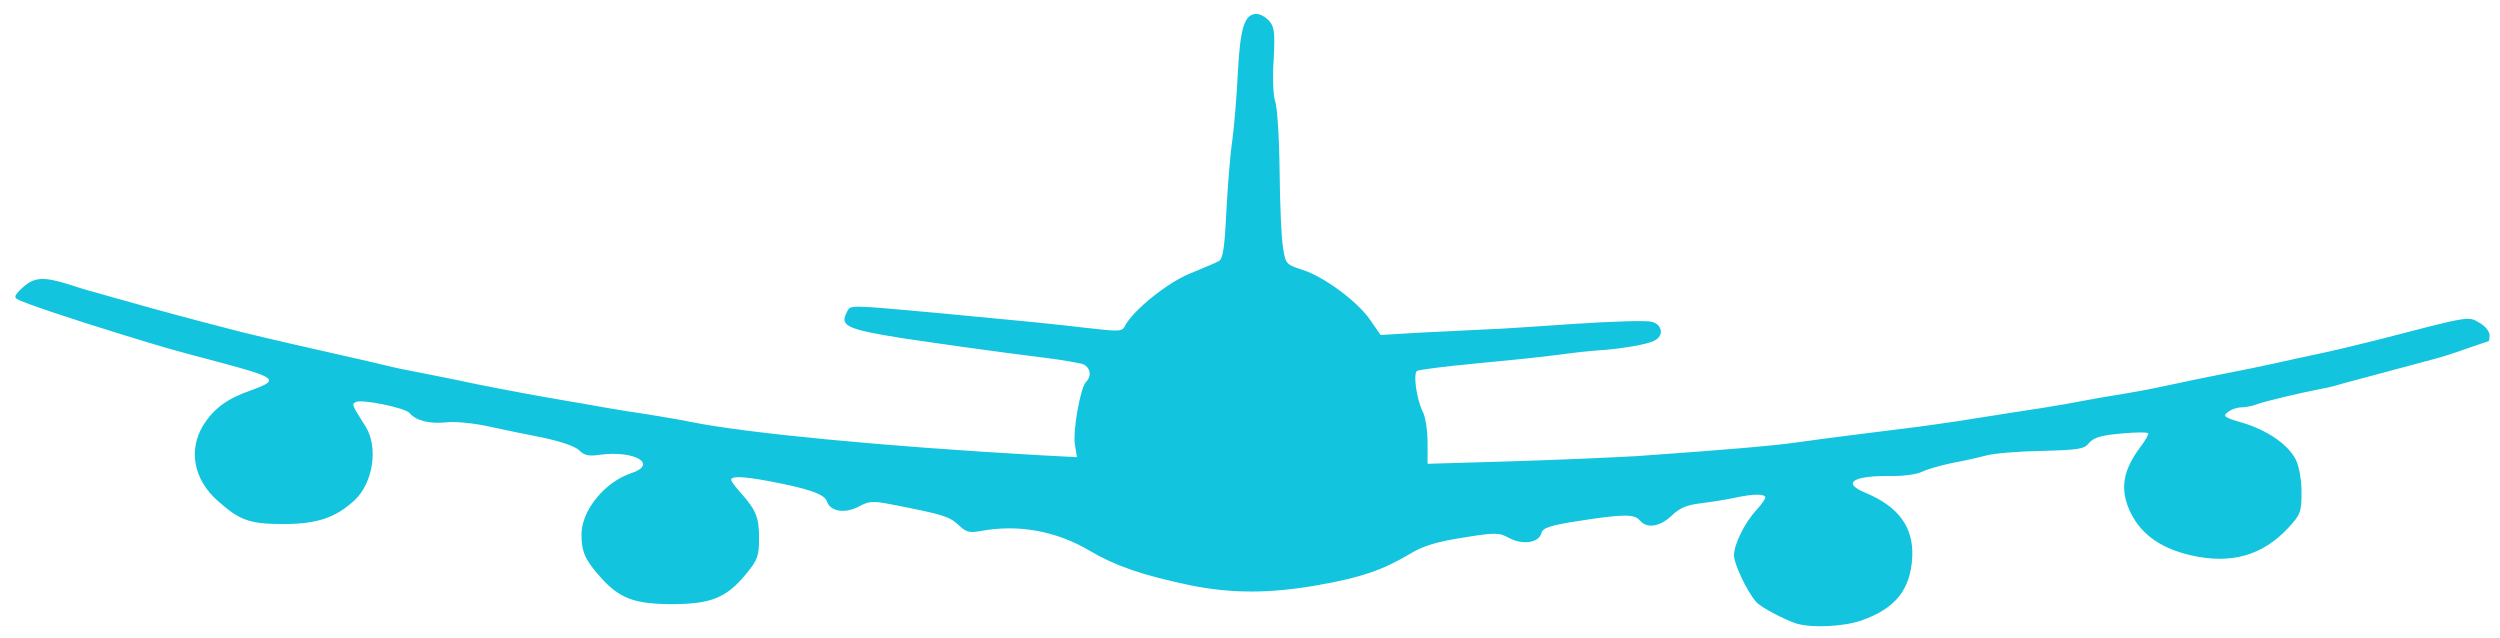
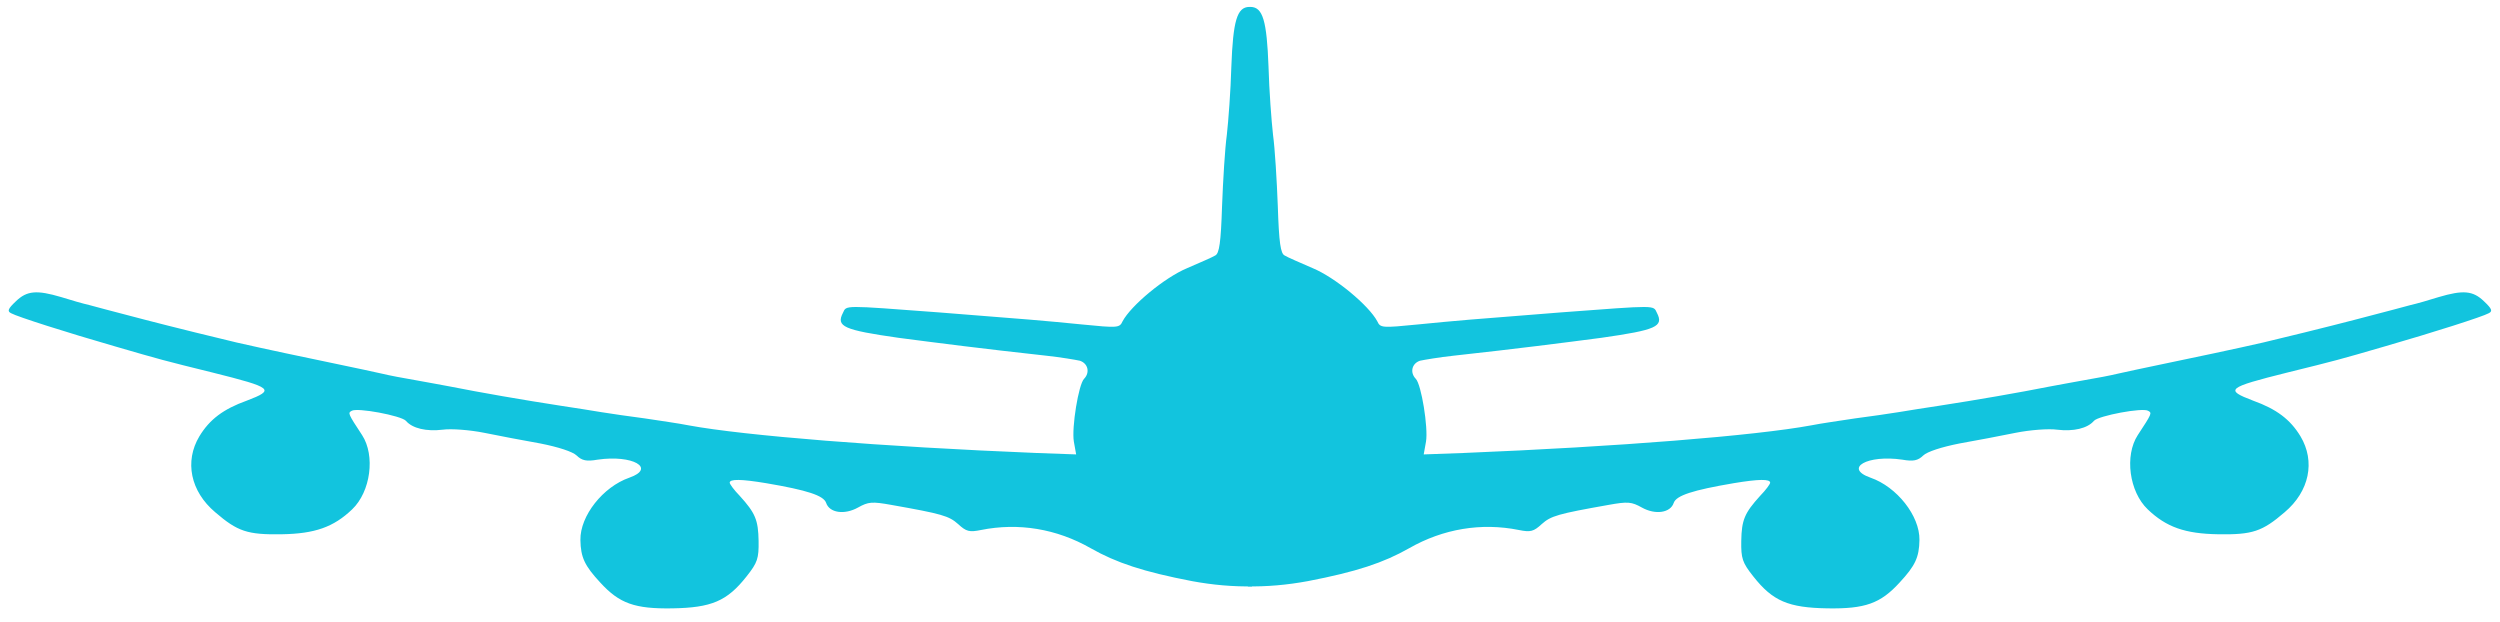
- <svg xmlns="http://www.w3.org/2000/svg" viewBox="57 12 718 183">
-   <path fill="#12C4DE" d="M573.0 191.1C569.3 189.9 562.5 186.3 561.3 184.8C558.6 181.6 555.0 173.9 555.0 171.5C555.0 168.3 558.1 162.1 561.5 158.4C562.9 156.9 564.0 155.3 564.0 154.9C564.0 153.8 560.6 153.8 555.5 154.9C553.3 155.4 549.0 156.1 545.8 156.5C541.5 157.0 539.5 157.8 537.1 160.1C533.7 163.3 530.0 163.9 528.0 161.5C526.4 159.6 523.4 159.6 510.5 161.6C502.1 162.9 500.1 163.6 499.7 165.1C499.0 167.9 494.3 168.6 490.4 166.5C487.4 164.9 486.6 164.9 477.2 166.4C469.7 167.6 465.8 168.7 461.9 171.1C453.9 175.8 448.1 177.8 435.8 180.0C421.8 182.5 410.8 182.5 398.9 180.1C385.0 177.2 377.3 174.5 370.0 170.2C360.4 164.5 349.5 162.5 338.7 164.5C335.4 165.1 334.5 164.9 332.2 162.7C329.6 160.3 327.6 159.7 313.2 156.9C307.6 155.8 306.6 155.9 303.6 157.5C299.7 159.6 295.4 158.9 294.5 156.0C293.8 153.9 289.2 152.3 277.4 150.1C270.3 148.8 267.0 148.7 267.0 149.8C267.0 150.2 268.2 151.9 269.8 153.6C274.2 158.6 275.0 160.6 275.0 166.6C275.0 171.6 274.6 172.8 271.4 176.7C265.7 183.7 261.2 185.5 250.0 185.5C239.3 185.5 234.9 183.9 229.5 177.8C225.1 172.9 224.0 170.5 224.0 165.5C224.0 158.6 230.7 150.4 238.3 147.9C246.1 145.3 239.3 141.3 229.3 142.6C226.1 143.1 224.8 142.8 223.3 141.3C222.2 140.2 218.1 138.8 213.0 137.7C208.3 136.8 201.1 135.3 197.0 134.4C192.9 133.5 187.5 133.0 185.1 133.3C180.4 133.8 176.4 132.8 174.6 130.6C173.3 129.1 160.6 126.5 159.1 127.5C158.0 128.1 158.0 128.2 162.0 134.5C165.7 140.4 164.2 150.7 158.8 155.7C153.4 160.7 148.0 162.5 138.5 162.5C128.7 162.5 125.9 161.5 119.6 155.9C112.6 149.8 111.0 141.2 115.4 134.1C118.4 129.3 122.4 126.4 129.1 124.1C137.4 121.1 136.7 120.5 119.5 115.9C105.5 112.2 104.8 112.0 91.5 107.9C78.1 103.8 63.8 99.0 62.1 98.0C60.9 97.4 61.2 96.7 63.5 94.6C66.7 91.6 69.5 91.4 76.5 93.6C79.2 94.5 82.8 95.6 84.5 96.0C87.5 96.9 89.1 97.3 100.5 100.5C106.9 102.3 123.2 106.6 126.5 107.4C134.2 109.3 147.0 112.2 155.0 114.0C160.2 115.2 166.1 116.5 168.0 117.0C169.9 117.5 174.2 118.4 177.5 119.0C180.8 119.6 185.3 120.6 187.5 121.0C195.8 122.8 208.4 125.2 219.0 127.0C222.6 127.6 227.8 128.5 230.5 129.0C233.2 129.5 238.9 130.4 243.0 131.0C247.1 131.7 252.8 132.6 255.5 133.2C271.4 136.4 310.8 140.2 354.9 142.7L366.3 143.3L365.7 139.6C365.1 135.6 367.3 123.3 368.9 121.7C370.7 119.9 370.1 117.3 367.8 116.5C366.5 116.2 362.2 115.4 358.2 114.9C339.9 112.6 326.8 110.7 316.0 109.1C300.3 106.6 298.1 105.6 300.2 101.7C301.3 99.5 300.0 99.5 327.5 102.0C353.0 104.4 358.0 104.9 368.4 106.1C378.8 107.3 379.3 107.3 380.2 105.4C382.7 100.9 392.4 93.1 398.9 90.5C402.5 89.0 406.2 87.5 407.0 87.0C408.2 86.5 408.7 83.3 409.2 72.9C409.6 65.5 410.3 56.4 410.9 52.5C411.4 48.6 412.2 39.9 412.5 33.0C413.2 19.9 414.4 16.0 417.9 16.0C418.9 16.0 420.5 16.9 421.5 18.0C423.0 19.7 423.2 21.3 422.8 29.2C422.4 34.5 422.7 39.5 423.2 41.0C423.8 42.4 424.4 51.4 424.5 61.0C424.6 70.6 425.0 80.6 425.5 83.2C426.2 87.8 426.4 88.0 431.1 89.5C437.5 91.6 447.0 98.7 450.6 104.0L453.5 108.2L465.5 107.5C472.1 107.2 480.4 106.8 484.0 106.6C487.6 106.5 499.1 105.7 509.5 105.0C520.0 104.3 529.8 104.0 531.3 104.4C534.4 105.1 535.0 108.4 532.2 109.8C530.3 110.9 522.5 112.2 516.5 112.6C514.3 112.7 508.9 113.3 504.5 113.9C500.1 114.5 489.4 115.6 480.8 116.4C472.1 117.2 464.6 118.2 464.0 118.5C462.8 119.3 463.8 126.5 465.6 130.2C466.4 131.7 467.0 135.7 467.0 139.1L467.0 145.2L490.8 144.5C503.8 144.1 520.1 143.4 527.0 143.0C552.6 141.2 566.7 140.0 573.5 139.0C581.3 137.9 592.4 136.5 604.5 135.0C608.9 134.5 615.4 133.5 619.0 133.0C622.6 132.4 630.0 131.3 635.5 130.4C641.0 129.6 647.8 128.5 650.5 128.0C653.2 127.5 659.5 126.3 664.5 125.5C669.5 124.7 675.5 123.6 678.0 123.0C680.5 122.5 684.8 121.6 687.5 121.0C702.3 118.1 707.9 116.9 711.5 116.1C713.7 115.6 718.6 114.5 722.5 113.7C726.4 112.9 734.0 111.1 739.5 109.7C766.8 102.6 765.8 102.8 769.1 104.7C770.7 105.6 772.0 107.2 772.0 108.2C772.0 109.2 771.9 110.0 771.7 110.0C771.6 110.0 768.7 111.0 765.5 112.1C762.2 113.3 758.1 114.6 756.5 115.0C745.2 118.0 733.0 121.3 730.0 122.1C728.1 122.7 725.4 123.4 724.0 123.6C717.3 124.9 707.3 127.3 705.2 128.1C703.9 128.6 701.9 129.0 700.7 129.0C699.5 129.0 697.7 129.6 696.8 130.4C695.3 131.5 695.8 131.9 701.0 133.4C708.3 135.6 714.2 139.7 716.4 144.1C717.3 146.0 718.0 149.8 718.0 153.4C718.0 159.1 717.7 159.8 714.1 163.7C706.7 171.6 697.7 174.1 686.3 171.5C677.1 169.4 671.3 165.0 668.4 158.1C665.9 152.1 666.8 147.0 671.7 140.4C673.0 138.7 674.0 137.0 674.0 136.5C674.0 136.1 670.5 136.1 666.3 136.5C660.4 137.0 658.3 137.7 657.0 139.2C655.6 141.0 654.0 141.2 643.5 141.5C636.9 141.6 629.7 142.2 627.5 142.8C625.3 143.4 620.8 144.4 617.5 145.0C614.2 145.7 610.4 146.8 609.0 147.5C607.6 148.2 603.6 148.8 600.0 148.7C589.1 148.6 585.9 150.7 592.7 153.5C602.3 157.5 606.6 163.4 606.2 172.0C605.7 181.4 601.3 186.8 591.6 190.2C586.4 192.0 577.4 192.4 573.0 191.1Z" />
+ <svg xmlns="http://www.w3.org/2000/svg" viewBox="56.1 14.0 715.7 177.8">
+   <defs>
+     <clipPath id="ec-half">
+       <rect x="0" y="0" width="415.10" height="400" />
+     </clipPath>
+   </defs>
+   <g transform="translate(-0.57 0)">
+     <g id="ec-wing" clip-path="url(#ec-half)">
+       <path fill="#12C4DE" d="M572.19 188.57C568.48 187.43 561.62 183.94 560.39 182.46C557.64 179.30 553.92 171.66 553.88 169.26C553.83 166.06 556.83 159.81 560.17 156.06C561.55 154.54 562.62 152.92 562.61 152.52C562.60 151.42 559.20 151.47 554.12 152.66C551.92 153.19 547.64 153.96 544.44 154.41C540.15 154.98 538.16 155.81 535.80 158.15C532.45 161.40 528.76 162.06 526.73 159.70C525.09 157.82 522.10 157.87 509.23 160.08C500.85 161.51 498.86 162.24 498.49 163.75C497.83 166.56 493.14 167.34 489.21 165.30C486.18 163.75 485.38 163.76 476.01 165.41C468.53 166.73 464.65 167.89 460.79 170.36C452.86 175.18 447.10 177.28 434.83 179.67C420.88 182.40 409.88 182.57 397.94 180.37C384.00 177.69 376.25 175.11 368.89 170.93C359.19 165.39 348.26 163.56 337.50 165.73C334.21 166.39 333.30 166.20 330.97 164.04C328.33 161.68 326.32 161.11 311.88 158.55C306.26 157.54 305.26 157.65 302.29 159.30C298.42 161.46 294.11 160.83 293.17 157.95C292.43 155.86 287.81 154.33 275.97 152.32C268.85 151.14 265.55 151.09 265.57 152.19C265.58 152.59 266.80 154.27 268.43 155.94C272.91 160.87 273.74 162.86 273.84 168.86C273.92 173.86 273.54 175.06 270.40 179.01C264.82 186.10 260.34 187.98 249.15 188.16C238.45 188.33 234.02 186.80 228.53 180.79C224.05 175.96 222.91 173.58 222.83 168.58C222.72 161.68 229.29 153.37 236.84 150.75C244.60 148.02 237.74 144.13 227.76 145.59C224.57 146.15 223.26 145.87 221.74 144.39C220.62 143.31 216.50 141.97 211.38 140.96C206.67 140.13 199.45 138.75 195.33 137.91C191.22 137.08 185.81 136.67 183.42 137.01C178.73 137.58 174.71 136.64 172.87 134.47C171.55 133.00 158.81 130.60 157.33 131.62C156.24 132.24 156.24 132.34 160.34 138.58C164.13 144.42 162.80 154.74 157.48 159.82C152.16 164.91 146.79 166.80 137.29 166.95C127.49 167.11 124.68 166.15 118.29 160.65C111.19 154.67 109.45 146.09 113.74 138.92C116.66 134.08 120.61 131.11 127.28 128.71C135.53 125.57 134.82 124.98 117.55 120.66C103.49 117.19 102.78 117.00 89.42 113.11C75.96 109.23 61.58 104.66 59.87 103.68C58.66 103.10 58.94 102.40 61.21 100.26C64.36 97.21 67.16 96.97 74.19 99.05C76.91 99.91 80.52 100.95 82.23 101.33C85.24 102.18 86.85 102.55 98.30 105.57C104.73 107.26 121.10 111.30 124.41 112.05C132.14 113.83 144.98 116.52 153.01 118.19C158.23 119.31 164.15 120.51 166.06 120.98C167.96 121.45 172.28 122.28 175.59 122.83C178.90 123.38 183.41 124.30 185.62 124.67C193.95 126.33 206.58 128.53 217.21 130.16C220.82 130.70 226.03 131.52 228.74 131.98C231.45 132.43 237.16 133.24 241.27 133.78C245.38 134.41 251.10 135.22 253.81 135.77C269.76 138.72 309.21 141.89 353.35 143.68L364.75 144.09L364.09 140.40C363.43 136.41 365.43 124.08 367.01 122.46C368.78 120.63 368.14 118.04 365.82 117.27C364.52 116.99 360.21 116.26 356.20 115.83C337.86 113.82 324.74 112.13 313.91 110.71C298.17 108.46 295.96 107.49 297.99 103.56C299.06 101.34 297.76 101.36 325.30 103.42C350.83 105.41 355.84 105.83 366.26 106.87C376.67 107.90 377.17 107.89 378.04 105.98C380.47 101.44 390.04 93.48 396.50 90.78C400.08 89.22 403.75 87.66 404.54 87.15C405.74 86.63 406.18 83.42 406.52 73.01C406.80 65.61 407.35 56.50 407.89 52.59C408.33 48.68 408.99 39.97 409.18 33.07C409.67 19.96 410.80 16.04 414.30 15.98C415.30 15.97 416.92 16.84 417.93 17.92C419.46 19.60 419.69 21.20 419.41 29.10C419.10 34.41 419.48 39.40 420.00 40.89C420.63 42.28 421.37 51.27 421.62 60.87C421.88 70.47 422.44 80.46 422.98 83.05C423.75 87.64 423.96 87.84 428.68 89.26C435.11 91.26 444.73 98.20 448.41 103.45L451.38 107.60L463.37 106.71C469.96 106.30 478.25 105.77 481.85 105.51C485.45 105.35 496.93 104.37 507.32 103.50C517.81 102.63 527.60 102.17 529.11 102.55C532.22 103.20 532.87 106.49 530.09 107.93C528.21 109.07 520.43 110.49 514.44 110.99C512.24 111.12 506.85 111.81 502.46 112.48C498.07 113.15 487.39 114.42 478.81 115.36C470.12 116.30 462.64 117.42 462.04 117.73C460.86 118.55 461.97 125.73 463.83 129.40C464.65 130.89 465.32 134.88 465.37 138.28L465.47 144.38L489.26 143.30C502.25 142.69 518.54 141.72 525.43 141.21C551.00 139.00 565.07 137.58 571.86 136.47C579.64 135.24 590.72 133.66 602.79 131.97C607.18 131.40 613.66 130.30 617.26 129.74C620.85 129.08 628.23 127.86 633.71 126.87C639.20 125.99 645.98 124.78 648.67 124.23C651.36 123.69 657.64 122.39 662.63 121.51C667.62 120.63 673.60 119.43 676.09 118.79C678.58 118.25 682.86 117.28 685.55 116.64C700.31 113.50 705.89 112.21 709.47 111.36C711.66 110.82 716.55 109.64 720.43 108.78C724.32 107.92 731.89 105.99 737.37 104.51C764.55 96.97 763.55 97.19 766.88 99.03C768.50 99.91 769.82 101.49 769.84 102.48C769.85 103.48 769.77 104.29 769.57 104.29C769.47 104.29 766.58 105.34 763.40 106.49C760.12 107.74 756.04 109.11 754.45 109.53C743.20 112.71 731.05 116.21 728.07 117.06C726.18 117.69 723.49 118.43 722.09 118.65C715.41 120.06 705.45 122.62 703.37 123.45C702.07 123.98 700.08 124.41 698.88 124.43C697.68 124.45 695.89 125.08 695.00 125.89C693.52 127.01 694.03 127.41 699.25 128.82C706.59 130.90 712.55 134.91 714.82 139.27C715.75 141.16 716.51 144.95 716.57 148.55C716.66 154.25 716.37 154.95 712.84 158.91C705.56 166.93 696.61 169.57 685.17 167.15C675.93 165.20 670.06 160.89 667.05 154.04C664.46 148.08 665.27 142.97 670.07 136.29C671.34 134.57 672.31 132.85 672.30 132.35C672.30 131.95 668.80 132.01 664.61 132.48C658.71 133.07 656.63 133.81 655.35 135.33C653.98 137.15 652.38 137.38 641.89 137.84C635.29 138.05 628.10 138.77 625.91 139.40C623.72 140.04 619.24 141.11 615.95 141.76C612.66 142.51 608.88 143.67 607.49 144.40C606.10 145.12 602.11 145.78 598.51 145.74C587.61 145.82 584.44 147.97 591.29 150.66C600.95 154.50 605.35 160.33 605.08 168.94C604.73 178.35 600.42 183.82 590.78 187.37C585.61 189.25 576.61 189.80 572.19 188.57Z" />
+     </g>
+     <use href="#ec-wing" transform="translate(829.00 0) scale(-1 1)" />
+   </g>
</svg>
